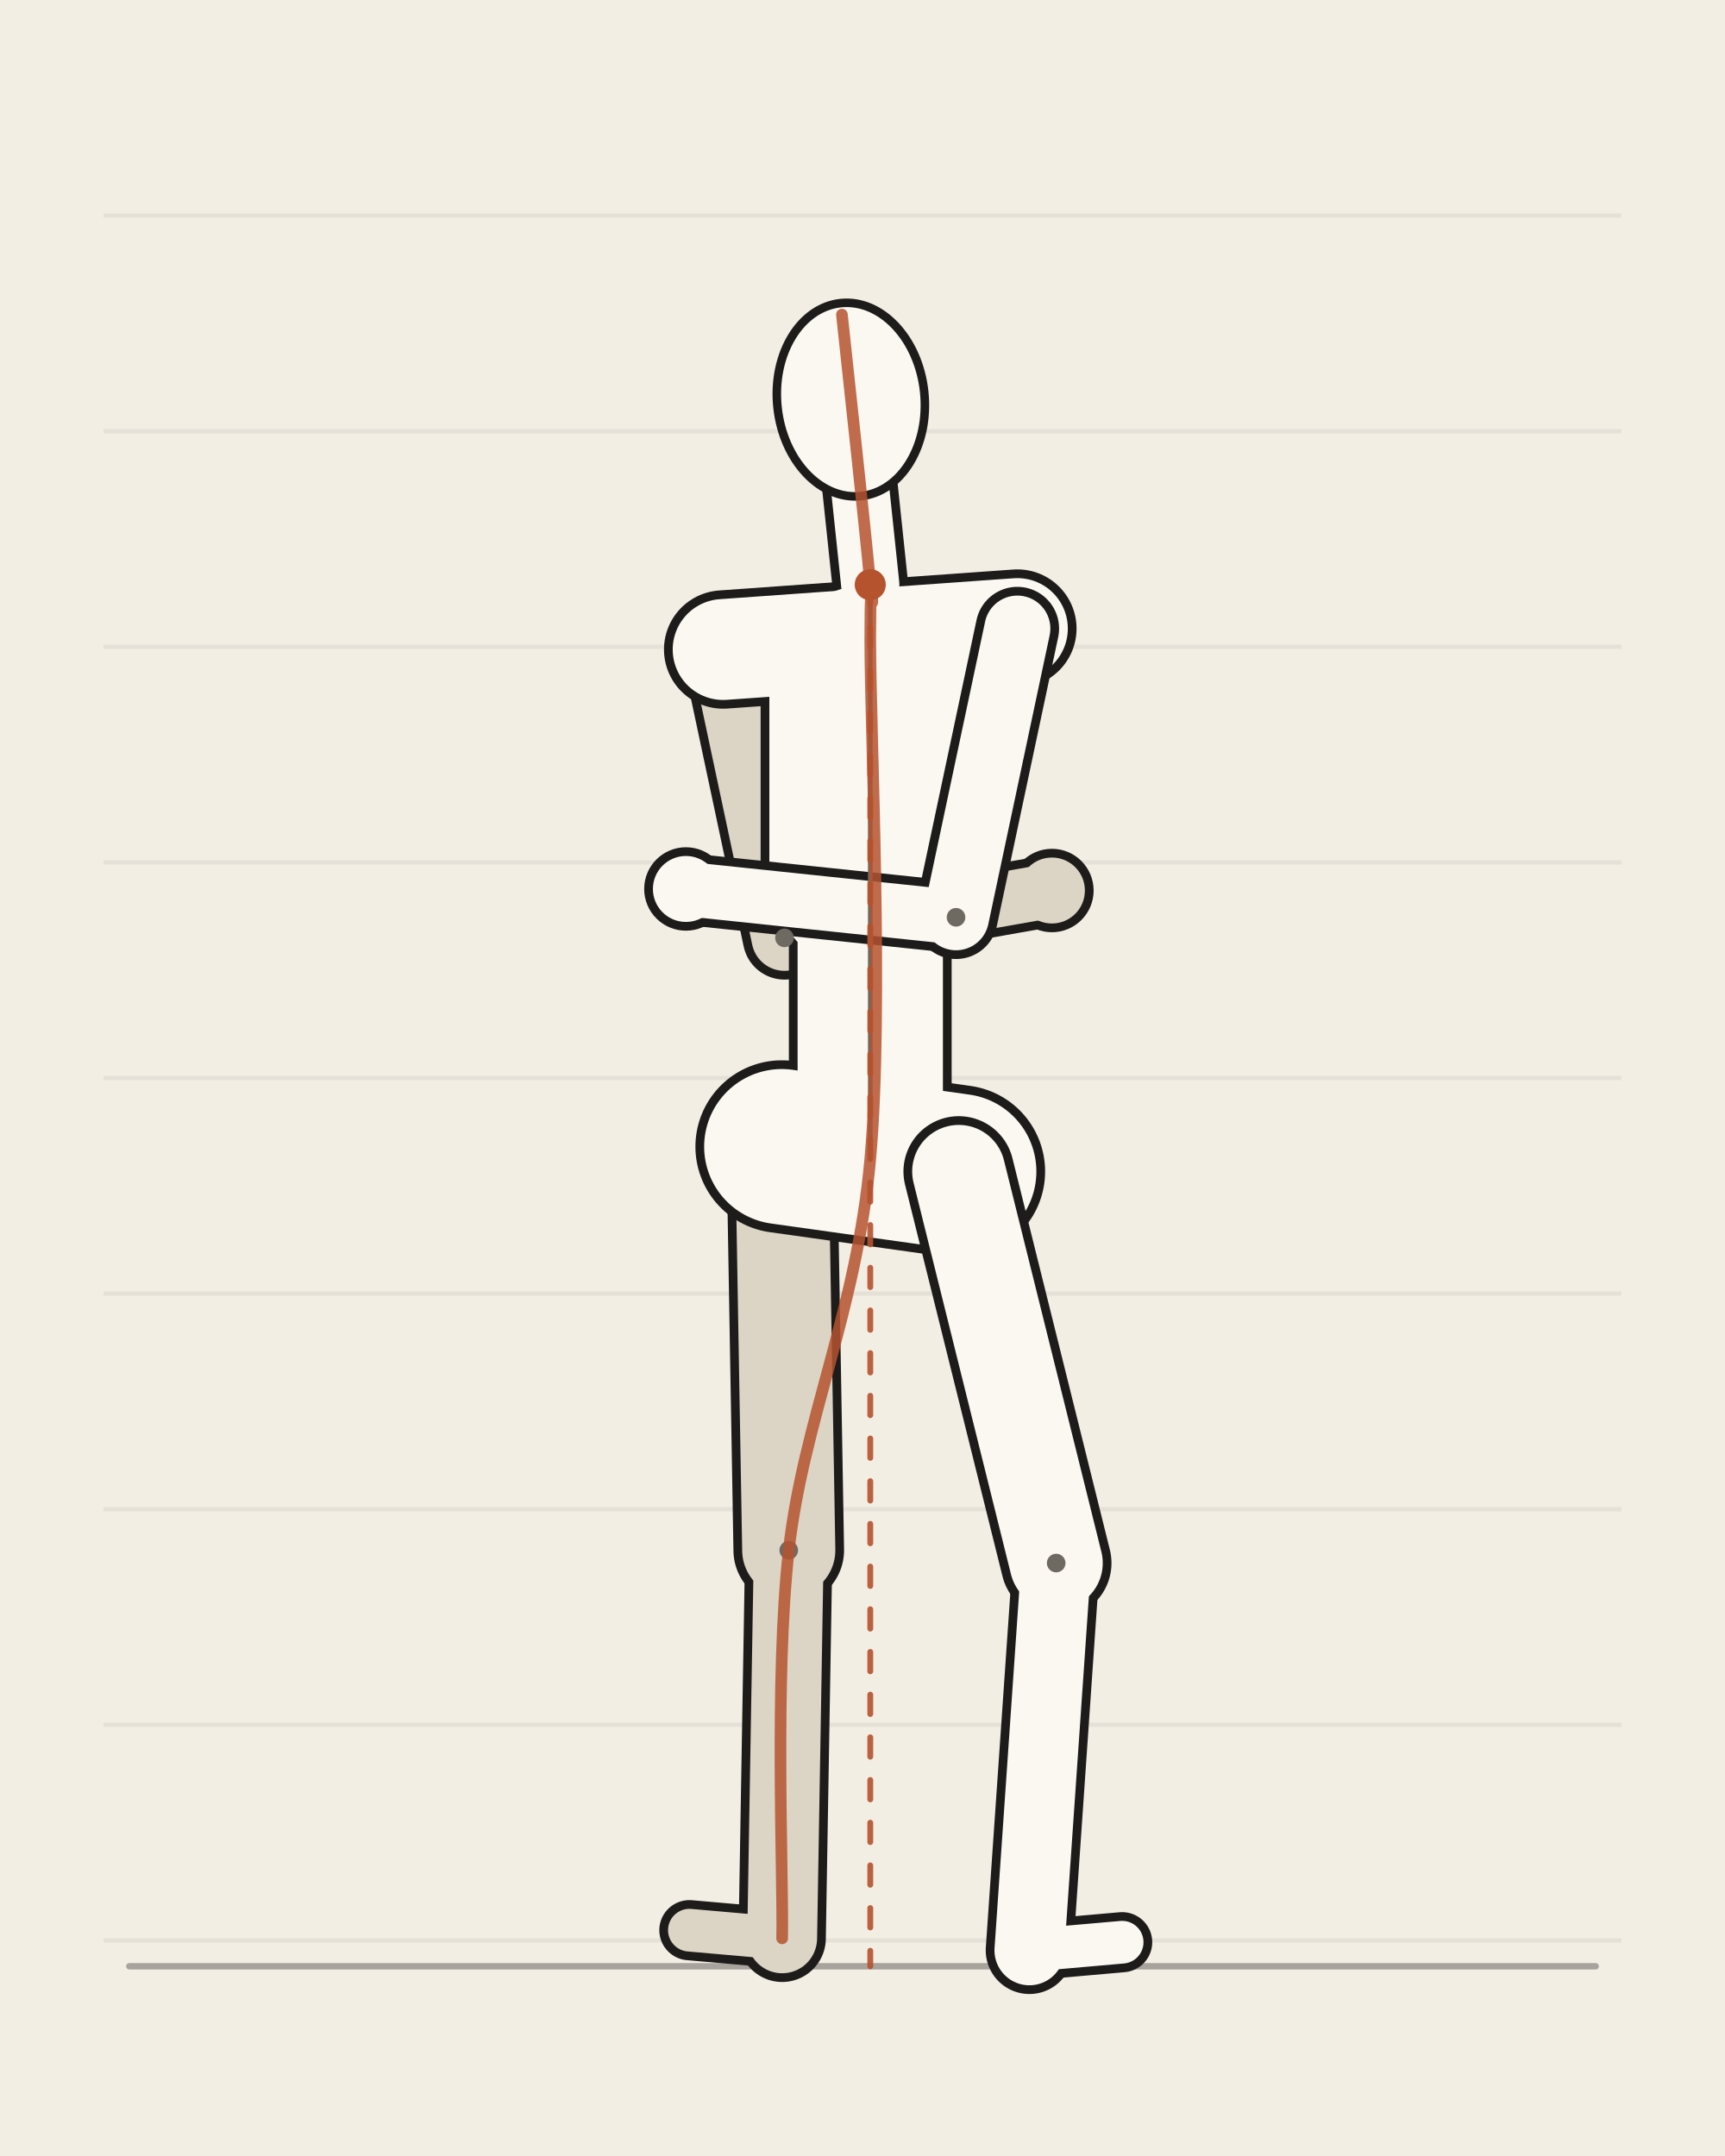
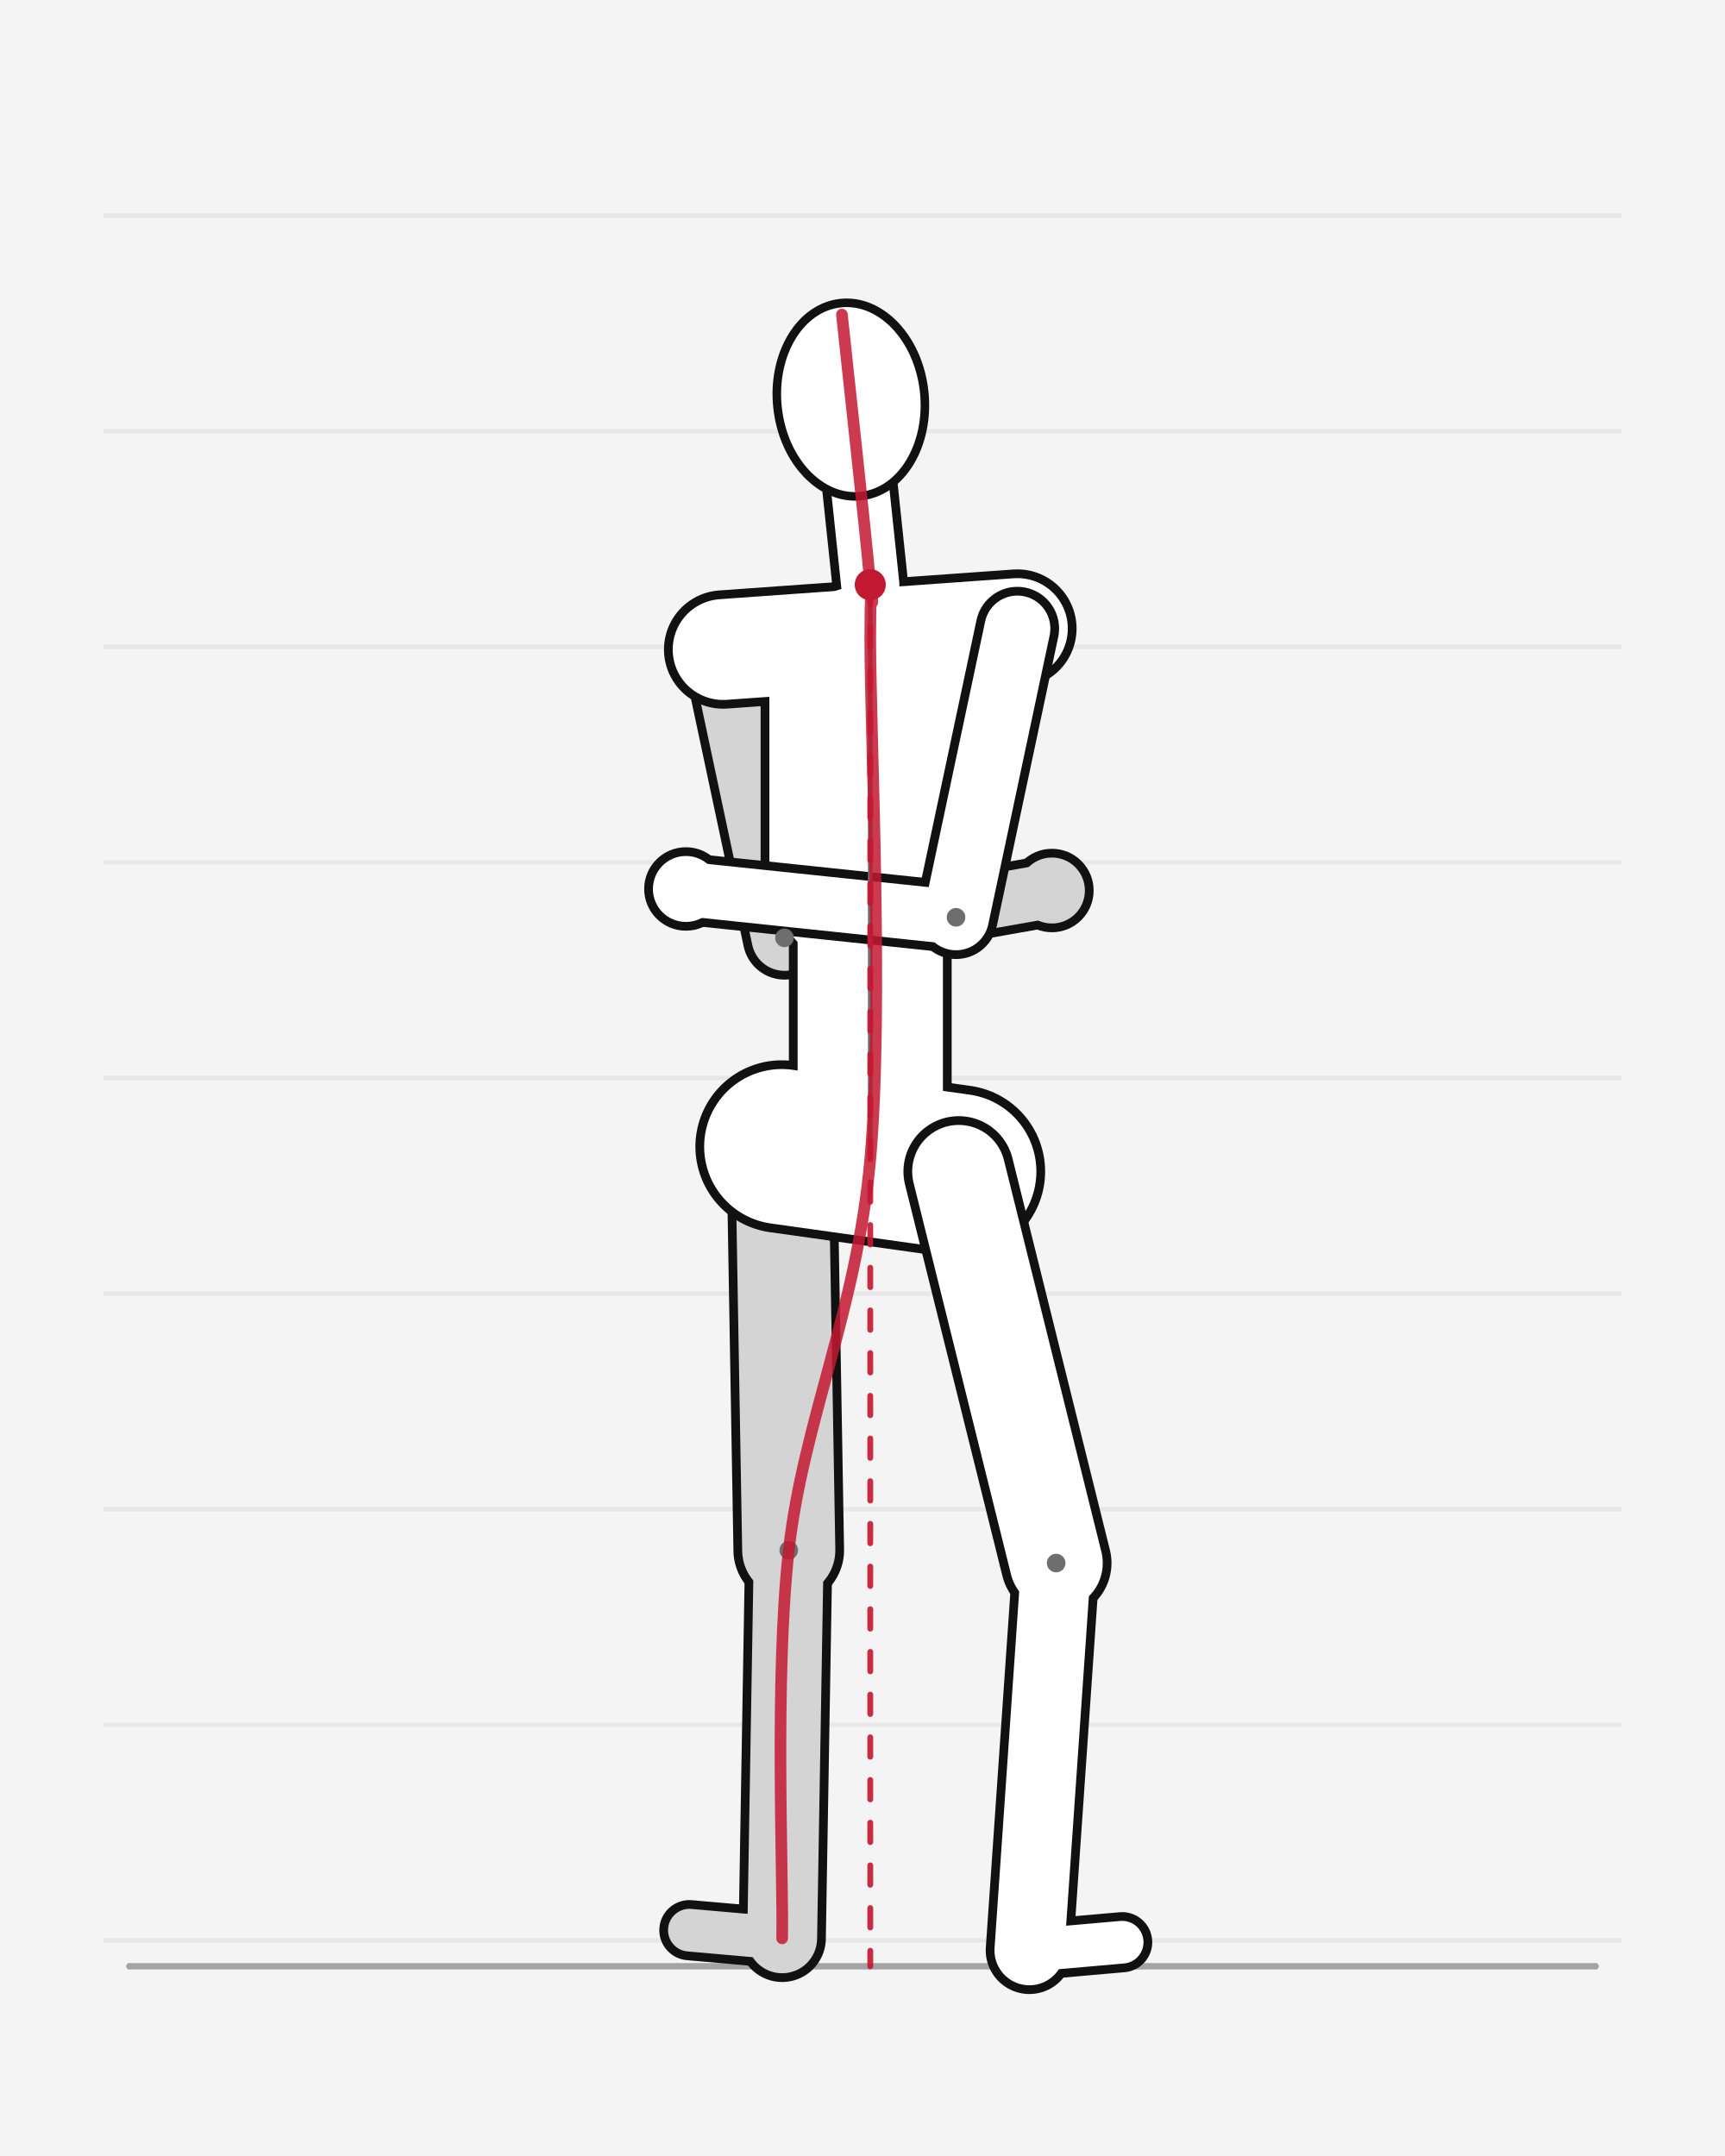
<svg xmlns="http://www.w3.org/2000/svg" viewBox="0 0 400 500" width="400" height="500" role="img" aria-label="dynamic static">
-   <rect width="400" height="500" fill="#F3EEE4" />
-   <g stroke="#1D1C1A" stroke-opacity="0.06" stroke-width="1">
+   <rect width="400" height="500" fill="#F4F4F4" />
+   <g stroke="#111111" stroke-opacity="0.06" stroke-width="1">
    <line x1="24" y1="50" x2="376" y2="50" />
    <line x1="24" y1="100" x2="376" y2="100" />
    <line x1="24" y1="150" x2="376" y2="150" />
    <line x1="24" y1="200" x2="376" y2="200" />
    <line x1="24" y1="250" x2="376" y2="250" />
    <line x1="24" y1="300" x2="376" y2="300" />
    <line x1="24" y1="350" x2="376" y2="350" />
    <line x1="24" y1="400" x2="376" y2="400" />
    <line x1="24" y1="450" x2="376" y2="450" />
  </g>
-   <line x1="30" y1="456" x2="370" y2="456" stroke="#1D1C1A" stroke-width="1.5" stroke-linecap="round" stroke-opacity="0.35" />
+   <line x1="30" y1="456" x2="370" y2="456" stroke="#111111" stroke-width="1.5" stroke-linecap="round" stroke-opacity="0.35" />
  <g transform="translate(200 456) scale(0.9) translate(-200 -456)">
-     <line x1="179.2" y1="244.8" x2="181" y2="348.8" stroke="#1D1C1A" stroke-width="28.5" stroke-linecap="round" />
-     <line x1="181" y1="348.8" x2="179.3" y2="448.8" stroke="#1D1C1A" stroke-width="22.5" stroke-linecap="round" />
-     <line x1="179.3" y1="448.8" x2="155.4" y2="446.7" stroke="#1D1C1A" stroke-width="15.5" stroke-linecap="round" />
-     <line x1="164.1" y1="116.7" x2="179.9" y2="191" stroke="#1D1C1A" stroke-width="21.5" stroke-linecap="round" />
-     <line x1="179.9" y1="191" x2="248.8" y2="178.8" stroke="#1D1C1A" stroke-width="18.5" stroke-linecap="round" />
-     <circle cx="248.8" cy="178.8" r="10.75" fill="#1D1C1A" />
-     <line x1="179.2" y1="244.8" x2="181" y2="348.8" stroke="#DCD4C5" stroke-width="24" stroke-linecap="round" />
-     <line x1="181" y1="348.8" x2="179.3" y2="448.8" stroke="#DCD4C5" stroke-width="18" stroke-linecap="round" />
-     <line x1="179.3" y1="448.8" x2="155.4" y2="446.7" stroke="#DCD4C5" stroke-width="11" stroke-linecap="round" />
-     <line x1="164.1" y1="116.7" x2="179.9" y2="191" stroke="#DCD4C5" stroke-width="17" stroke-linecap="round" />
-     <line x1="179.9" y1="191" x2="248.8" y2="178.8" stroke="#DCD4C5" stroke-width="14" stroke-linecap="round" />
-     <circle cx="248.8" cy="178.8" r="8.5" fill="#DCD4C5" />
-     <line x1="164.1" y1="116.7" x2="239.9" y2="111.3" stroke="#1D1C1A" stroke-width="30.5" stroke-linecap="round" />
-     <line x1="202" y1="126" x2="202" y2="174" stroke="#1D1C1A" stroke-width="56.5" stroke-linecap="round" />
-     <line x1="202" y1="174" x2="202" y2="248" stroke="#1D1C1A" stroke-width="41.94" stroke-linecap="round" />
-     <line x1="179.2" y1="244.8" x2="224.8" y2="251.2" stroke="#1D1C1A" stroke-width="44.5" stroke-linecap="round" />
-     <line x1="202" y1="100" x2="197.8" y2="60.2" stroke="#1D1C1A" stroke-width="19.5" stroke-linecap="round" />
-     <ellipse cx="197" cy="52.3" rx="19" ry="25" transform="rotate(-6 197 52.3)" fill="#1D1C1A" stroke="#1D1C1A" stroke-width="0" />
-     <line x1="164.1" y1="116.7" x2="239.9" y2="111.3" stroke="#FBF8F2" stroke-width="26" stroke-linecap="round" />
-     <line x1="202" y1="126" x2="202" y2="174" stroke="#FBF8F2" stroke-width="52" stroke-linecap="round" />
-     <line x1="202" y1="174" x2="202" y2="248" stroke="#FBF8F2" stroke-width="37.44" stroke-linecap="round" />
-     <line x1="179.2" y1="244.8" x2="224.8" y2="251.2" stroke="#FBF8F2" stroke-width="40" stroke-linecap="round" />
-     <line x1="202" y1="100" x2="197.8" y2="60.2" stroke="#FBF8F2" stroke-width="15" stroke-linecap="round" />
-     <ellipse cx="197" cy="52.3" rx="19" ry="25" transform="rotate(-6 197 52.3)" fill="#FBF8F2" stroke="#1D1C1A" stroke-width="2.2" />
-     <line x1="224.8" y1="251.2" x2="249.9" y2="352.1" stroke="#1D1C1A" stroke-width="28.5" stroke-linecap="round" />
-     <line x1="249.9" y1="352.1" x2="243" y2="451.9" stroke="#1D1C1A" stroke-width="22.5" stroke-linecap="round" />
-     <line x1="243" y1="451.9" x2="266.9" y2="449.8" stroke="#1D1C1A" stroke-width="15.5" stroke-linecap="round" />
-     <line x1="239.9" y1="111.3" x2="224.1" y2="185.7" stroke="#1D1C1A" stroke-width="21.5" stroke-linecap="round" />
-     <line x1="224.1" y1="185.7" x2="154.5" y2="178.4" stroke="#1D1C1A" stroke-width="18.5" stroke-linecap="round" />
-     <circle cx="154.5" cy="178.4" r="10.75" fill="#1D1C1A" />
-     <line x1="224.8" y1="251.2" x2="249.9" y2="352.1" stroke="#FBF8F2" stroke-width="24" stroke-linecap="round" />
-     <line x1="249.9" y1="352.1" x2="243" y2="451.9" stroke="#FBF8F2" stroke-width="18" stroke-linecap="round" />
-     <line x1="243" y1="451.9" x2="266.9" y2="449.8" stroke="#FBF8F2" stroke-width="11" stroke-linecap="round" />
-     <line x1="239.9" y1="111.3" x2="224.1" y2="185.7" stroke="#FBF8F2" stroke-width="17" stroke-linecap="round" />
-     <line x1="224.1" y1="185.7" x2="154.5" y2="178.4" stroke="#FBF8F2" stroke-width="14" stroke-linecap="round" />
-     <circle cx="154.5" cy="178.4" r="8.5" fill="#FBF8F2" />
-     <polyline points="202,100 202,114 202,248" fill="none" stroke="#6E6A62" stroke-width="1.2" stroke-linecap="round" stroke-linejoin="round" />
-     <circle cx="224.1" cy="185.7" r="2.4" fill="#6E6A62" />
-     <circle cx="249.9" cy="352.1" r="2.4" fill="#6E6A62" />
-     <circle cx="179.9" cy="191" r="2.4" fill="#6E6A62" />
-     <circle cx="181" cy="348.8" r="2.4" fill="#6E6A62" />
-     <path d="M194.7,30.4 C195.9,42 200.8,86.1 202,100 C203.2,113.9 202,89.3 202,114 C202,138.7 205.5,208.9 202,248 C198.5,287.1 184.8,315.3 181,348.8 C177.3,382.2 179.6,432.1 179.3,448.8" fill="none" stroke="#B5532F" stroke-width="3" stroke-linecap="round" stroke-opacity="0.85" stroke-dasharray="0" />
-     <line x1="202" y1="100" x2="202" y2="456" stroke="#B5532F" stroke-width="1.5" stroke-linecap="round" stroke-dasharray="5 6" stroke-opacity="0.9" />
-     <circle cx="202" cy="100" r="4" fill="#B5532F" />
+     <line x1="179.2" y1="244.8" x2="181" y2="348.8" stroke="#111111" stroke-width="28.5" stroke-linecap="round" />
+     <line x1="181" y1="348.8" x2="179.3" y2="448.8" stroke="#111111" stroke-width="22.5" stroke-linecap="round" />
+     <line x1="179.3" y1="448.8" x2="155.4" y2="446.7" stroke="#111111" stroke-width="15.5" stroke-linecap="round" />
+     <line x1="164.1" y1="116.7" x2="179.9" y2="191" stroke="#111111" stroke-width="21.5" stroke-linecap="round" />
+     <line x1="179.9" y1="191" x2="248.8" y2="178.8" stroke="#111111" stroke-width="18.5" stroke-linecap="round" />
+     <circle cx="248.8" cy="178.8" r="10.75" fill="#111111" />
+     <line x1="179.2" y1="244.8" x2="181" y2="348.8" stroke="#D4D4D4" stroke-width="24" stroke-linecap="round" />
+     <line x1="181" y1="348.8" x2="179.3" y2="448.8" stroke="#D4D4D4" stroke-width="18" stroke-linecap="round" />
+     <line x1="179.3" y1="448.8" x2="155.4" y2="446.7" stroke="#D4D4D4" stroke-width="11" stroke-linecap="round" />
+     <line x1="164.1" y1="116.7" x2="179.9" y2="191" stroke="#D4D4D4" stroke-width="17" stroke-linecap="round" />
+     <line x1="179.9" y1="191" x2="248.8" y2="178.8" stroke="#D4D4D4" stroke-width="14" stroke-linecap="round" />
+     <circle cx="248.8" cy="178.8" r="8.5" fill="#D4D4D4" />
+     <line x1="164.1" y1="116.7" x2="239.9" y2="111.3" stroke="#111111" stroke-width="30.5" stroke-linecap="round" />
+     <line x1="202" y1="126" x2="202" y2="174" stroke="#111111" stroke-width="56.5" stroke-linecap="round" />
+     <line x1="202" y1="174" x2="202" y2="248" stroke="#111111" stroke-width="41.94" stroke-linecap="round" />
+     <line x1="179.2" y1="244.8" x2="224.8" y2="251.2" stroke="#111111" stroke-width="44.5" stroke-linecap="round" />
+     <line x1="202" y1="100" x2="197.8" y2="60.2" stroke="#111111" stroke-width="19.5" stroke-linecap="round" />
+     <ellipse cx="197" cy="52.3" rx="19" ry="25" transform="rotate(-6 197 52.3)" fill="#111111" stroke="#111111" stroke-width="0" />
+     <line x1="164.1" y1="116.7" x2="239.9" y2="111.3" stroke="#FFFFFF" stroke-width="26" stroke-linecap="round" />
+     <line x1="202" y1="126" x2="202" y2="174" stroke="#FFFFFF" stroke-width="52" stroke-linecap="round" />
+     <line x1="202" y1="174" x2="202" y2="248" stroke="#FFFFFF" stroke-width="37.44" stroke-linecap="round" />
+     <line x1="179.2" y1="244.8" x2="224.8" y2="251.2" stroke="#FFFFFF" stroke-width="40" stroke-linecap="round" />
+     <line x1="202" y1="100" x2="197.8" y2="60.2" stroke="#FFFFFF" stroke-width="15" stroke-linecap="round" />
+     <ellipse cx="197" cy="52.3" rx="19" ry="25" transform="rotate(-6 197 52.3)" fill="#FFFFFF" stroke="#111111" stroke-width="2.2" />
+     <line x1="224.8" y1="251.2" x2="249.9" y2="352.1" stroke="#111111" stroke-width="28.5" stroke-linecap="round" />
+     <line x1="249.9" y1="352.1" x2="243" y2="451.9" stroke="#111111" stroke-width="22.5" stroke-linecap="round" />
+     <line x1="243" y1="451.9" x2="266.9" y2="449.8" stroke="#111111" stroke-width="15.5" stroke-linecap="round" />
+     <line x1="239.9" y1="111.3" x2="224.1" y2="185.7" stroke="#111111" stroke-width="21.5" stroke-linecap="round" />
+     <line x1="224.1" y1="185.7" x2="154.5" y2="178.4" stroke="#111111" stroke-width="18.5" stroke-linecap="round" />
+     <circle cx="154.5" cy="178.4" r="10.75" fill="#111111" />
+     <line x1="224.8" y1="251.2" x2="249.9" y2="352.1" stroke="#FFFFFF" stroke-width="24" stroke-linecap="round" />
+     <line x1="249.9" y1="352.1" x2="243" y2="451.9" stroke="#FFFFFF" stroke-width="18" stroke-linecap="round" />
+     <line x1="243" y1="451.9" x2="266.9" y2="449.8" stroke="#FFFFFF" stroke-width="11" stroke-linecap="round" />
+     <line x1="239.9" y1="111.3" x2="224.1" y2="185.7" stroke="#FFFFFF" stroke-width="17" stroke-linecap="round" />
+     <line x1="224.1" y1="185.7" x2="154.5" y2="178.4" stroke="#FFFFFF" stroke-width="14" stroke-linecap="round" />
+     <circle cx="154.5" cy="178.4" r="8.5" fill="#FFFFFF" />
+     <polyline points="202,100 202,114 202,248" fill="none" stroke="#6E6E6E" stroke-width="1.2" stroke-linecap="round" stroke-linejoin="round" />
+     <circle cx="224.1" cy="185.7" r="2.4" fill="#6E6E6E" />
+     <circle cx="249.9" cy="352.1" r="2.4" fill="#6E6E6E" />
+     <circle cx="179.9" cy="191" r="2.4" fill="#6E6E6E" />
+     <circle cx="181" cy="348.8" r="2.4" fill="#6E6E6E" />
+     <path d="M194.7,30.4 C195.9,42 200.8,86.1 202,100 C203.2,113.9 202,89.3 202,114 C202,138.7 205.5,208.9 202,248 C198.5,287.1 184.8,315.3 181,348.8 C177.3,382.2 179.6,432.1 179.3,448.8" fill="none" stroke="#C31831" stroke-width="3" stroke-linecap="round" stroke-opacity="0.85" stroke-dasharray="0" />
+     <line x1="202" y1="100" x2="202" y2="456" stroke="#C31831" stroke-width="1.5" stroke-linecap="round" stroke-dasharray="5 6" stroke-opacity="0.9" />
+     <circle cx="202" cy="100" r="4" fill="#C31831" />
  </g>
</svg>
